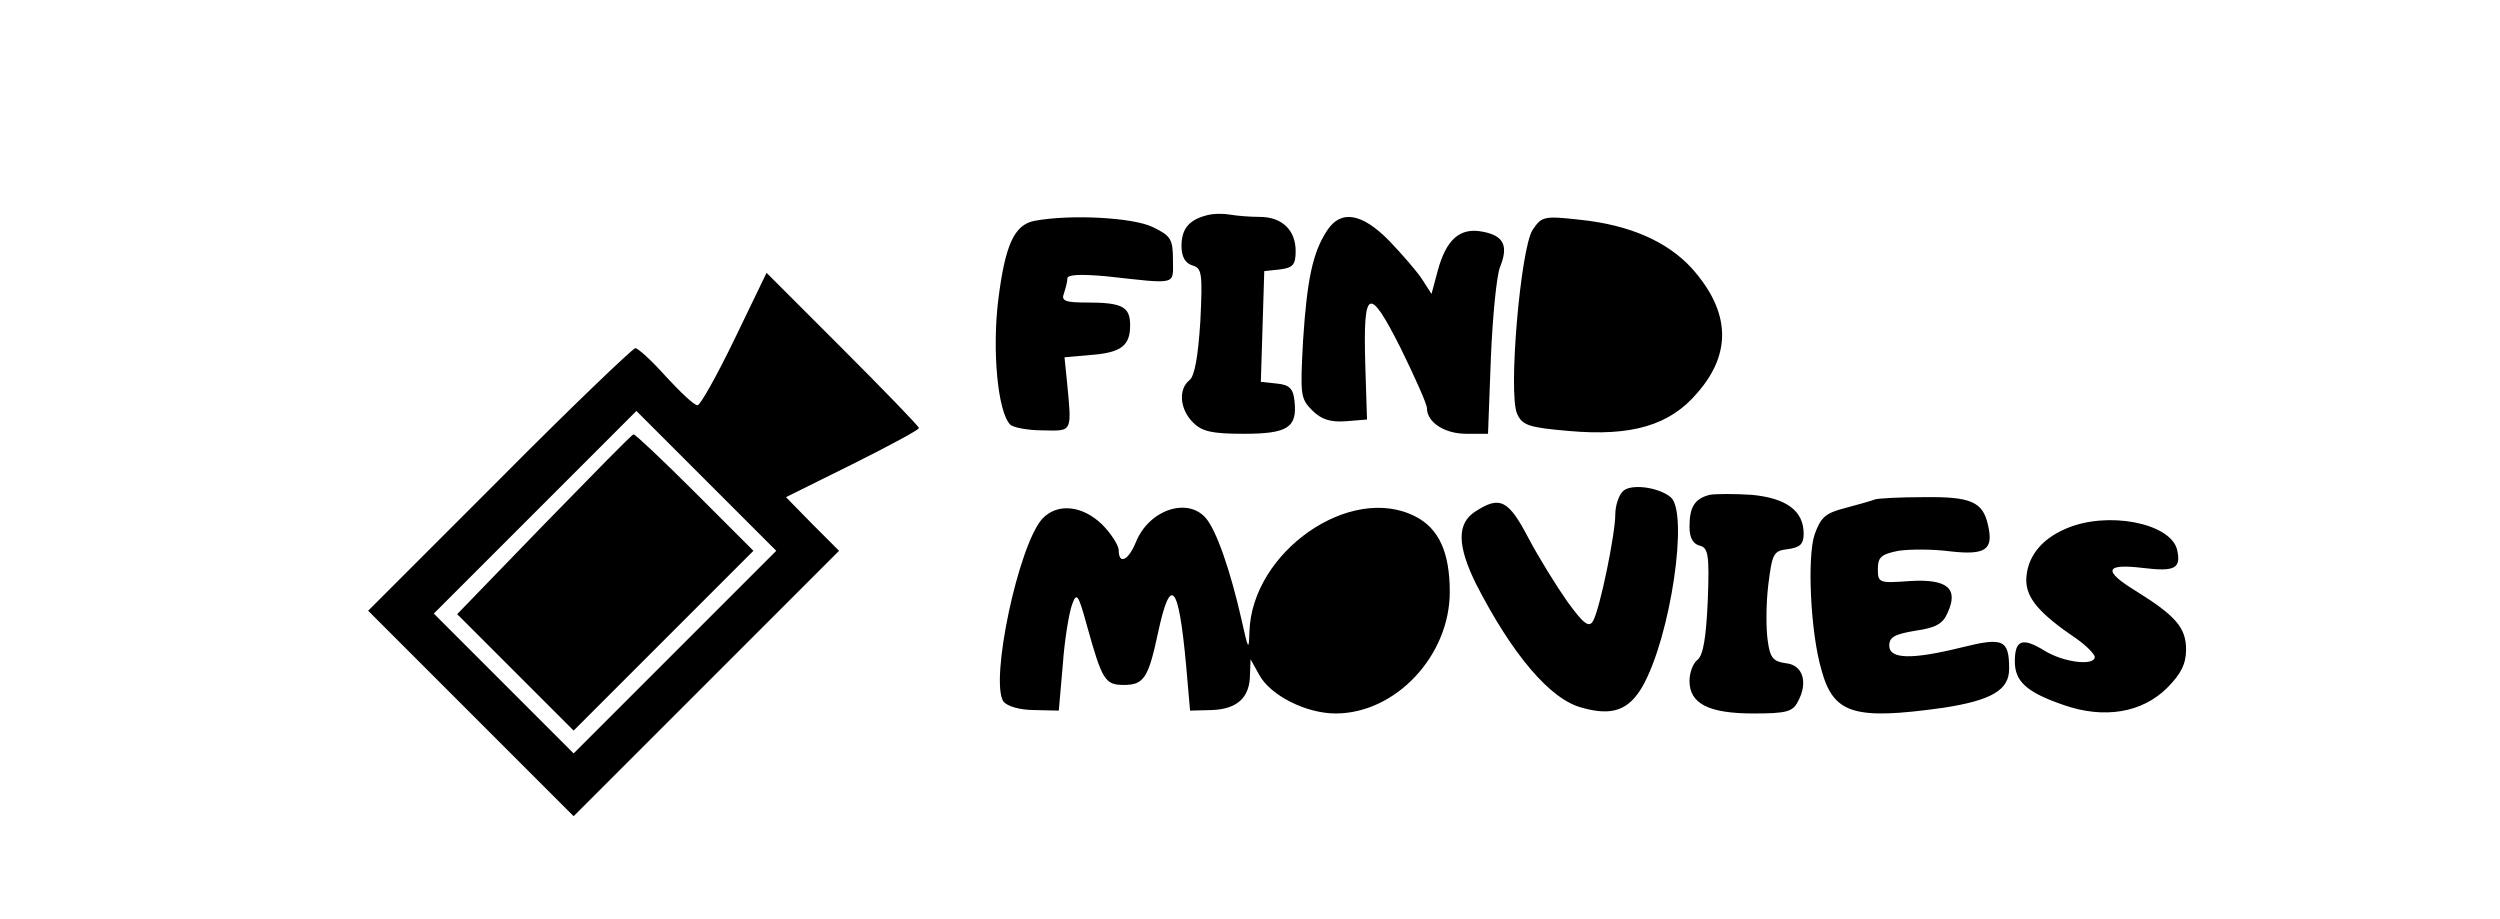
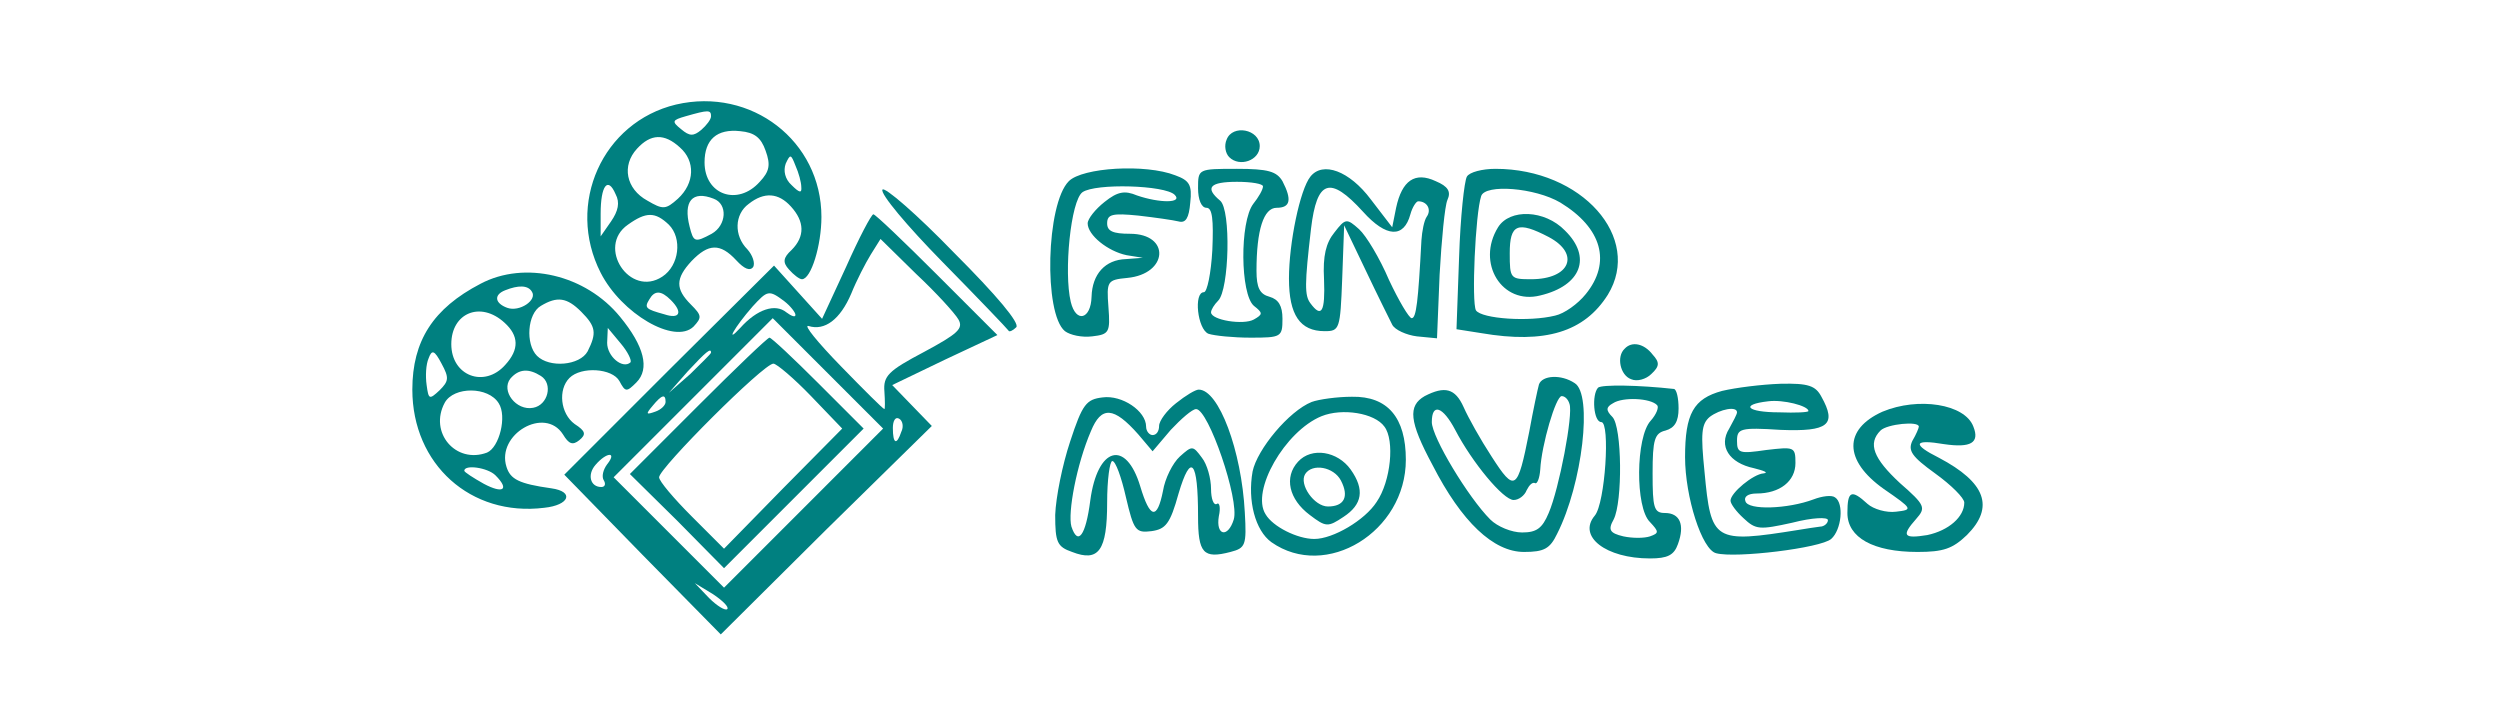
- <svg xmlns="http://www.w3.org/2000/svg" version="1.0" width="584" height="214.667" viewBox="0 0 438 161">
-   <path d="M211.5 37.7c-3.2.8-4.5 2.4-4.5 5.4 0 1.8.6 3 1.9 3.4 1.7.5 1.8 1.4 1.4 9.8-.4 6.2-1 9.6-1.9 10.3-2 1.6-1.7 5.1.6 7.4 1.6 1.6 3.3 2 8.9 2 7.7 0 9.4-1.1 8.9-5.7-.2-2.2-.9-2.9-3.1-3.1l-2.8-.3.3-9.7.3-9.7 2.8-.3c2.2-.3 2.7-.8 2.7-3.2 0-3.7-2.4-6-6.3-6-1.8 0-4.1-.2-5.2-.4-1.1-.2-2.9-.2-4 .1zM181.2 38.7c-3.5.7-5.1 4.2-6.3 13.8-1.1 8.9-.1 19.7 2.1 21.9.5.5 3.1 1 5.7 1 5.3.1 5.1.5 4.2-8.9l-.4-3.9 4.5-.4c5.4-.4 7-1.6 7-5.2 0-3.3-1.4-4-7.7-4-3.7 0-4.4-.3-3.9-1.6.3-.9.6-2 .6-2.6 0-.7 2.2-.8 6.8-.4 12.7 1.4 11.7 1.6 11.7-2.9 0-3.6-.4-4.2-3.5-5.7-3.4-1.7-14.5-2.3-20.8-1.1zM232.5 40.4c-2.5 3.8-3.5 8.5-4.2 19.2-.5 9.5-.5 10.2 1.6 12.3 1.6 1.6 3.2 2.1 5.9 1.9l3.7-.3-.3-9.5c-.4-13.6.6-14.1 6.2-3 2.5 5.1 4.6 9.8 4.6 10.5 0 2.5 3.1 4.5 6.9 4.5h3.8l.5-13.3c.3-7.2 1-14.4 1.6-15.9 1.5-3.7.7-5.5-3-6.2-4-.8-6.4 1.3-7.9 6.8l-1.1 4.1-1.6-2.5c-.9-1.4-3.5-4.4-5.8-6.8-4.8-4.9-8.5-5.5-10.9-1.8zM268.5 40.3c-2.1 3.3-4.3 28.7-2.7 32.2.9 2 2 2.4 9 3 11.1 1 17.8-1 22.6-6.7 6.1-7 5.7-14.3-1-21.8-4.3-4.7-10.9-7.6-19.6-8.5-6.3-.7-6.7-.6-8.3 1.8zM128.7 59.4c-3.1 6.4-6 11.6-6.5 11.6-.6 0-3-2.3-5.5-5-2.5-2.8-4.9-5-5.4-5-.4 0-11.2 10.3-23.8 23l-23 23 18 18 18 18 23.2-23.2L147 96.5l-4.7-4.7-4.6-4.7 11.7-5.8c6.4-3.2 11.6-6 11.6-6.3 0-.3-6-6.5-13.4-13.9l-13.3-13.3-5.6 11.6zm-10.4 54.8L100.5 132l-12.2-12.2L76 107.5l17.7-17.7L111.5 72l12.2 12.2L136 96.5l-17.7 17.7z" />
-   <path d="M95.3 91.9l-15.2 15.7 10.2 10.2 10.2 10.2 15.8-15.8L132 96.5l-10.3-10.3c-5.6-5.6-10.5-10.2-10.7-10.1-.3 0-7.3 7.2-15.7 15.8zM284.3 86.1c-.7.7-1.3 2.5-1.3 4 0 3.5-2.7 16.6-3.9 18.7-.7 1.2-1.6.6-4.5-3.4-1.9-2.7-5-7.7-6.8-11.1-3.5-6.7-5-7.5-9.3-4.7-3.3 2.1-3.2 6 .1 12.7 6.3 12.3 13 20.3 18.6 21.7 5.3 1.5 8.2.4 10.6-3.8 4.9-8.7 8.1-30.4 4.9-33.1-2.2-1.8-7.1-2.4-8.4-1zM299.5 86.7c-2.6.7-3.5 2.1-3.5 5.6 0 1.9.6 3 1.8 3.3 1.5.4 1.7 1.6 1.4 9.7-.3 6.5-.8 9.5-1.8 10.3-.8.6-1.4 2.3-1.4 3.7 0 4 3.4 5.7 11.2 5.7 5.8 0 6.9-.3 7.8-2.1 1.8-3.3.9-6.4-2.1-6.7-2.2-.3-2.8-.9-3.2-4-.3-2-.3-6.4.1-9.7.7-5.6.9-6 3.5-6.3 2.1-.3 2.7-.9 2.7-2.7 0-4-3-6.2-9-6.8-3-.2-6.4-.2-7.5 0zM328.5 87.5c-.5.2-2.9.9-5.2 1.5-3.5.9-4.3 1.6-5.4 4.7-1.3 4-.7 17.1 1.2 23.6 2.1 7.8 5.7 8.9 21.4 6.7 8.4-1.3 11.5-3.1 11.5-6.8 0-5.1-1-5.6-8.2-3.8-8.9 2.2-12.8 2.1-12.8-.3 0-1.5 1-2 4.6-2.6 3.5-.5 4.8-1.2 5.6-3.1 2-4.3 0-6-6.6-5.6-5.4.4-5.6.3-5.6-2.1 0-2.1.6-2.6 3.6-3.2 2-.3 6.1-.3 9.1.1 6.2.7 7.6-.3 6.6-4.6-.9-4.1-3-5-11.2-4.9-4.2 0-8 .2-8.6.4zM182.6 90.9c-4.2 4.7-9.2 28.4-6.8 32 .6.8 2.8 1.5 5.4 1.5l4.3.1.7-8c.3-4.4 1.1-9.1 1.6-10.5.8-2.3 1.1-2 2.6 3.5 2.7 9.7 3.2 10.5 6.5 10.5 3.5 0 4.3-1.2 6-9.2 2.2-10.2 3.6-8.5 4.9 5.7l.7 8 3.9-.1c4.4-.2 6.6-2.2 6.6-6.3l.1-2.6 1.5 2.7c1.9 3.6 8.2 6.8 13.4 6.8 10.5 0 20-10.1 20-21.3 0-6.9-1.9-11.1-6-13.2-11.4-5.9-28.7 6.2-29.1 20.2-.1 3.4-.2 3.2-1.4-2.2-1.9-8.4-4.4-15.7-6.3-17.8-3.2-3.6-9.9-1.4-12.2 4.3-1.3 3.2-3 4-3 1.4 0-.8-1.3-2.9-2.9-4.5-3.5-3.4-7.9-3.8-10.5-1zM362 92.6c-4.5 1.9-6.9 5.1-7 9 0 3.2 2.3 5.9 8.8 10.3 1.7 1.2 3.2 2.7 3.2 3.2 0 1.6-5.4 1-8.8-1.1-3.9-2.4-5.2-1.9-5.2 1.9 0 3.5 2.1 5.4 8.5 7.6 7.1 2.5 13.8 1.4 18.2-3 2.4-2.4 3.3-4.2 3.3-6.7 0-3.8-1.8-5.9-8.7-10.2-5.9-3.6-5.6-4.9 1.1-4.1 5.7.7 6.8.1 6-3.3-1.3-4.6-12.2-6.7-19.4-3.6z" />
+ <svg xmlns="http://www.w3.org/2000/svg" version="1.0" width="140" height="40" viewBox="0 0 300 110">
+   <g fill="teal">
+     <path d="M61.6 16.1C50.3 18.8 44.6 31.4 50 42c3.2 6.3 11.4 11.1 14.3 8.3 1.3-1.4 1.3-1.7-.4-3.4-2.4-2.4-2.4-4 .1-6.7 2.6-2.7 4.4-2.8 6.9-.1 1.2 1.3 2.1 1.7 2.6 1 .3-.6-.1-1.8-.9-2.7-2.1-2.1-2-5.4.2-7 2.4-1.9 4.6-1.7 6.5.4 2.1 2.3 2.2 4.6.1 6.7-1.3 1.2-1.4 1.9-.4 3 .7.8 1.6 1.5 2 1.5 1.4 0 3-5.2 3-9.6 0-11.7-10.8-20-22.4-17.3zm5.4 1.8c0 .5-.7 1.4-1.5 2.1-1.2 1-1.8 1-3.1-.1-1.5-1.2-1.4-1.4.7-2 3.5-1 3.9-1 3.9 0zm8.4 5.3c.8 2.2.6 3.2-.9 4.8-3.4 3.8-8.5 2-8.5-3 0-3.5 1.9-5.2 5.5-4.8 2.2.2 3.2 1 3.9 3zm-13.2-.5c2.4 2.1 2.3 5.5-.3 7.9-1.9 1.7-2.3 1.7-4.7.3-3.3-1.8-4-5.4-1.6-8 2.1-2.3 4.2-2.4 6.6-.2zm18.7 6.1c.1 1-.3.9-1.5-.3-1-.9-1.3-2.2-.9-3.3.7-1.5.8-1.5 1.5.3.5 1.1.9 2.6.9 3.3zm-29.3 5.3L50 36.4v-3.5c0-4.3 1.1-5.8 2.3-3 .7 1.3.4 2.6-.7 4.2zm15.8-3.5c2.2.8 2 4.1-.3 5.4-2.6 1.4-2.8 1.3-3.4-1.1-1-3.9.4-5.6 3.7-4.3zm-6.9 4c2.1 2.1 1.6 6.3-1 8-5 3.3-10.2-4.6-5.3-8 2.8-2 4.2-2 6.3 0zm.3 11.6c1.9 1.9 1.4 3-1 2.2-2.9-.8-3.1-1-2.3-2.3.8-1.4 1.8-1.4 3.3.1zM146.4 21.5c-.4.9-.2 2.1.4 2.7 1.6 1.6 4.7.5 4.7-1.7 0-2.6-4.2-3.4-5.1-1zM122.1 27.9c-3.5 3.5-3.9 20.4-.6 23.1.8.6 2.6 1 4.2.8 2.6-.3 2.8-.6 2.5-4.5-.3-4-.2-4.2 2.9-4.5 6.3-.6 6.7-6.8.4-6.8-2.6 0-3.5-.4-3.5-1.6 0-1.4.8-1.6 4.8-1.2 2.6.3 5.4.7 6.2.9 1.1.3 1.6-.5 1.8-2.9.3-2.7-.1-3.4-2.3-4.2-4.6-1.8-14.3-1.2-16.4.9zm16.3 2.1c1.3 1.3-2.3 1.3-5.8.1-1.9-.8-3-.6-5 1-1.4 1.1-2.6 2.6-2.6 3.3 0 1.8 3.1 4.3 6 4.9l2.5.4-2.6.2c-3.2.1-5.2 2.3-5.3 5.8-.1 3.5-2.4 4.1-3.2.8-1.1-4.6 0-15.6 1.8-16.9 2-1.4 12.7-1.1 14.2.4zM142 29c0 1.7.5 3 1.3 3 .9 0 1.1 1.8.9 6.5-.2 3.6-.8 6.5-1.3 6.5-1.6 0-1 5.7.7 6.4.9.3 3.8.6 6.5.6 4.7 0 4.9-.1 4.9-2.9 0-2-.6-3-2-3.4-1.5-.4-2-1.4-2-4 0-6.3 1.1-9.7 3.1-9.7 2.1 0 2.4-1.2.9-4.1-.9-1.5-2.2-1.9-7-1.9-6 0-6 0-6 3zm10-.3c0 .5-.7 1.7-1.5 2.7-2.1 2.8-2 13.9.1 15.7 1.4 1.1 1.4 1.3 0 2.1-1.6.9-6.6.1-6.6-1.1 0-.4.5-1.2 1.1-1.8 1.7-1.7 2-14 .3-15.4-2.4-2-1.6-2.9 2.6-2.9 2.2 0 4 .3 4 .7zM159.3 27.2c-1.6 2-3.3 10.2-3.3 15.7 0 5.6 1.7 8.1 5.5 8.1 2.3 0 2.4-.3 2.7-8.1l.3-8.2 3.3 6.9c1.8 3.8 3.7 7.6 4.1 8.4.4.8 2.2 1.6 3.8 1.8l3.1.3.4-9.8c.3-5.4.8-10.6 1.2-11.5.6-1.3.1-2.1-1.8-2.9-3.2-1.5-5.2-.1-6.1 4.1l-.6 3-3.3-4.3c-3.3-4.4-7.4-5.9-9.3-3.5zm8.1 5.4c3.6 4 6.3 4.1 7.3.4.3-1.1.9-2 1.2-2 1.4 0 2.1 1.3 1.3 2.4-.4.6-.7 2.2-.8 3.6-.5 9.5-.8 12-1.5 12-.4 0-2-2.7-3.5-5.9-1.4-3.3-3.5-6.8-4.6-7.8-1.9-1.7-2.1-1.7-3.8.5-1.3 1.6-1.8 3.6-1.6 7.2.2 5.1-.4 6-2.1 3.7-.9-1.2-.9-2.9.1-11.5.9-7.5 2.9-8.2 8-2.6zM183.4 27.2c-.4.7-1 6.2-1.2 12.4l-.4 11.1 3.8.6c9.9 1.7 15.9-.2 19.5-5.9 5.4-8.8-4-19.4-17.3-19.4-2 0-4 .5-4.4 1.2zm14.4 4c6.4 3.9 7.9 9.2 3.9 14.1-1.2 1.5-3.3 3-4.7 3.3-4 1-11.3.5-12.2-.8-.7-1.2-.1-14.9.8-17.6.6-1.9 8.3-1.3 12.2 1z" />
+     <path d="M188.2 35c-3.4 5.5.6 12 6.5 10.5 6.3-1.5 8-5.9 3.8-10-3.1-3.2-8.5-3.4-10.3-.5zm7.8 1.5c4.9 2.6 3.3 6.5-2.7 6.5-3.2 0-3.3-.1-3.3-4 0-4.5 1.2-5 6-2.5zM93.4 29.2c-.4.6 3.8 5.6 9.2 11.1 5.5 5.6 10 10.3 10.2 10.6.1.3.7 0 1.2-.5.6-.6-3-4.9-9.6-11.5-5.7-5.9-10.7-10.2-11-9.7zM87.8 41.1l-3.7 8-3.7-4.1-3.7-4.1L60.5 57 44.4 73.1l12 12.3 12.1 12.3 16.2-16.1 16.3-16-3.1-3.2-3-3.1 8.1-3.9 8.1-3.8-9.3-9.3C96.7 37.2 92.3 33 92 33c-.3 0-2.2 3.6-4.2 8.1zm17.3 8.1c.8 1.4-.1 2.2-5.3 5-5.5 2.9-6.3 3.7-6.1 6.1.1 1.5.1 2.7 0 2.7-.2 0-3.2-3-6.7-6.6-3.6-3.7-5.8-6.4-5-6.2 2.5.8 4.9-1 6.6-5 .8-2 2.2-4.7 3-6l1.5-2.4 5.5 5.4c3.1 2.9 6 6.1 6.5 7zm-26.8-2.8c.9.7 1.7 1.7 1.7 2.1 0 .4-.6.2-1.4-.4-1.7-1.4-4.5-.5-7.1 2.4-2.4 2.6-.9-.1 1.9-3.3 2.3-2.5 2.5-2.6 4.9-.8zm3 31.8L69 90.5 60.5 82 52 73.5l12.2-12.2L76.5 49l8.5 8.5 8.5 8.5-12.2 12.2zM67 54.3c0 .2-1.5 1.6-3.2 3.3l-3.3 2.9 2.9-3.3c2.8-3 3.6-3.7 3.6-2.9zm-7 7.6c0 .5-.7 1.2-1.6 1.5-1.4.5-1.5.4-.4-.9 1.4-1.7 2-1.9 2-.6zm36.3 4.6c-.7 2.1-1.3 1.9-1.3-.6 0-1.1.4-1.8 1-1.4.5.3.7 1.2.3 2zm-45.3 5c-.6.8-.9 1.9-.5 2.5.3.5.2 1-.4 1-1.7 0-2.2-1.9-.9-3.4 1.7-2 3.4-2.1 1.8-.1zm18.5 22.3c-.3.3-1.6-.5-2.8-1.7l-2.2-2.3 2.8 1.7c1.5 1 2.5 2 2.2 2.3z" />
+     <path d="M65 62.5L54.5 73l7.3 7.2 7.2 7.3 10.7-10.7L90.5 66l-7-7c-3.8-3.8-7.2-7-7.5-7-.3 0-5.2 4.7-11 10.5zM82.4 61l4.8 5-9.1 9.2-9.1 9.3-5-5c-2.7-2.7-5-5.4-5-6C59 72.1 75.1 56 76.6 56c.5 0 3.2 2.3 5.8 5zM31.5 43.7C24.2 47.5 21 52.5 21 60c0 11.5 9 19.6 20.3 18.2 3.9-.4 4.7-2.5 1.1-3-5-.7-6.3-1.4-6.9-3.3-1.6-5 5.9-9.4 8.7-5 .9 1.5 1.5 1.7 2.5.9 1.1-.9 1-1.4-.7-2.5-2.2-1.6-2.6-5.3-.8-7.1 1.8-1.8 6.6-1.5 7.7.5.9 1.7 1.1 1.7 2.6.2 2.1-2.1 1.2-5.6-2.5-10.1-5.3-6.5-14.7-8.7-21.5-5.1zm7.9 1.2c.9 1.3-1.9 3.2-3.8 2.5-1.9-.7-2.1-2-.3-2.7 2-.8 3.5-.8 4.1.2zM47 48c2.3 2.3 2.4 3.3 1 6.1-1.2 2.2-5.9 2.6-7.8.7-1.8-1.8-1.5-6.5.6-7.7 2.5-1.5 4-1.3 6.2.9zm-11.8 1.7c2.2 2 2.3 4.1.1 6.5-3.2 3.6-8.3 1.7-8.3-3.2 0-4.8 4.5-6.7 8.2-3.3zm19.4 6.1c-1.2 1.1-3.6-.9-3.6-3l.1-2.3 2 2.4c1.1 1.3 1.7 2.6 1.5 2.9zm-29.4 4.3c-1.6 1.5-1.7 1.4-2-.8-.2-1.4-.1-3.2.3-4.1.5-1.4.9-1.3 2 .8 1.2 2.2 1.1 2.7-.3 4.1zm15.6-2.2c1.9 1.2 1.1 4.5-1.2 4.9-2.6.5-5-2.6-3.5-4.5 1.3-1.5 2.8-1.6 4.7-.4zm-6.5 4.2c1.3 2 .1 6.8-1.8 7.6-4.8 1.8-9-3.1-6.5-7.7 1.4-2.5 6.7-2.5 8.3.1zm-.5 11.1c2.2 2.2 1.2 2.9-1.8 1.3-1.6-.9-3-1.8-3-2 0-1 3.6-.5 4.8.7zM207.7 53.7c-1.3 1.2-.7 4.1 1 4.7.9.4 2.3 0 3.1-.8 1.3-1.2 1.3-1.8.2-3-1.3-1.7-3.2-2.1-4.3-.9zM194.5 59.2c-.2.7-.9 4-1.5 7.3-1.8 9.1-2.2 9.4-5.8 3.8-1.7-2.6-3.6-6-4.3-7.6-1.3-2.9-2.9-3.3-6-1.7-2.6 1.5-2.4 3.9 1.2 10.6 4.5 8.8 9.4 13.4 14.1 13.4 3.1 0 4-.5 5.1-2.8 3.9-7.7 5.5-21.5 2.7-23.2-2.1-1.4-5-1.2-5.5.2zm4.7 3c.6 1.6-1.6 13.1-3.2 16.8-1 2.4-1.9 3-4.1 3-1.6 0-3.8-.9-4.9-2-3.4-3.4-9-12.7-9-15 0-3 1.7-2.4 3.6 1.2 2.6 5 7.4 10.8 9 10.8.8 0 1.7-.7 2-1.5.4-.8.9-1.3 1.3-1.1.3.2.7-.7.8-2.1.2-3.8 2.4-11.3 3.3-11.3.5 0 1 .5 1.2 1.2zM203.6 59.7c-1 1.1-.7 5.3.5 5.3 1.4 0 .6 12.5-1 14.4-2.7 3.2 1.7 6.6 8.5 6.6 2.7 0 3.7-.5 4.3-2.2 1.1-3 .3-4.8-2-4.8-1.7 0-1.9-.8-1.9-6.1 0-5.2.3-6.2 2-6.6 1.4-.4 2-1.4 2-3.4 0-1.6-.3-2.9-.7-3-5.4-.6-11.1-.7-11.7-.2zm9.1 2.7c.3.3-.1 1.4-1 2.4-2.3 2.5-2.4 13.4-.1 15.6 1.4 1.5 1.4 1.7 0 2.2-.9.3-2.7.3-4.1 0-2.1-.5-2.4-1-1.5-2.6 1.4-2.7 1.3-14.3-.2-15.8-1-1-1-1.5.1-2.1 1.5-1 5.8-.8 6.8.3zM222.7 60.2c-4.4 1.2-5.7 3.5-5.7 10.2 0 6.1 2.6 14.3 4.8 14.8 3 .8 16.1-.8 17.7-2.2 1.6-1.4 2-5.5.6-6.4-.5-.4-2-.2-3.3.3-4 1.5-10.1 1.7-10.5.3-.3-.7.4-1.2 1.7-1.2 3.6 0 6-1.9 6-4.7 0-2.5-.2-2.5-4.5-2-4.1.6-4.5.5-4.5-1.4s.5-2.1 6.7-1.7c7.4.3 8.7-.8 6.3-5.1-.9-1.7-2-2.1-6.3-2-2.9.1-6.9.6-9 1.1zm13.3 3.1c0 .2-2 .3-4.5.2-5 0-6.1-1.2-1.7-1.7 2.3-.3 6.2.7 6.2 1.5zm-11 .2c0 .3-.6 1.4-1.2 2.5-1.7 2.7 0 5.3 3.8 6.1 1.6.4 2.3.7 1.5.8-1.6.1-5.1 3-5.1 4.2 0 .5.9 1.7 2 2.7 1.9 1.8 2.5 1.8 7.5.7 3.1-.8 5.5-.9 5.5-.4s-.6 1-1.2 1c-.7.1-2.2.3-3.3.5-13.1 2.1-13.5 1.8-14.5-8.9-.6-5.9-.5-7.4.8-8.5 1.6-1.2 4.2-1.7 4.2-.7zM138.6 62.1c-1.4 1.1-2.6 2.7-2.6 3.5 0 .8-.4 1.4-1 1.4-.5 0-1-.6-1-1.3 0-2.4-3.7-4.9-6.7-4.5-2.5.3-3.1 1-5 6.8-1.2 3.6-2.2 8.6-2.3 11.3 0 4.2.3 4.9 2.6 5.7 4.1 1.6 5.4-.2 5.4-7.6 0-3.5.4-6.4.8-6.4.5 0 1.4 2.5 2.1 5.6 1.2 5.1 1.5 5.5 3.9 5.2 2.2-.3 2.9-1.1 4.2-5.8 1.9-6.4 3-5.1 3 3.5 0 5.7.8 6.6 5 5.5 2.3-.6 2.5-1 2.2-6.1-.5-9.5-4-18.9-7.1-18.9-.5 0-2 .9-3.5 2.1zm-5.8 4.8l2.2 2.6 2.8-3.3c1.6-1.7 3.3-3.2 3.9-3.2 1.9 0 6.7 14 5.8 17-.9 2.9-2.8 2.5-2.3-.5.3-1.3.1-2.2-.3-1.9-.5.3-.9-.8-.9-2.3 0-1.6-.6-3.8-1.4-4.8-1.4-1.9-1.5-1.9-3.4-.2-1.1 1-2.3 3.4-2.6 5.3-.9 4.5-2 4.3-3.5-.7-2.2-7.3-6.6-6.1-7.7 2.2-.7 5.4-1.9 7-2.9 4-.6-2.1.8-9.6 3-14.7 1.6-3.9 3.5-3.8 7.3.5zM159.5 61.9c-3.5 1.4-8.4 7.3-9.1 10.7-.8 4.5.4 9.1 2.9 10.9 8.4 5.9 20.7-1.6 20.7-12.7 0-6.5-2.8-9.8-8.3-9.7-2.3 0-5.1.4-6.2.8zm11.2 3.8c1.6 2.1 1 8.4-1.2 11.6-1.8 2.8-6.7 5.7-9.6 5.7-2.6 0-6.4-1.9-7.5-3.8-2.3-3.6 3-12.8 8.6-15.1 3.2-1.3 8.2-.5 9.7 1.6z" />
+     <path d="M157.4 71.1c-2.2 2.4-1.4 5.8 1.8 8.2 2.5 1.9 2.8 1.9 5.2.3 2.9-1.9 3.3-4.2 1.1-7.3-2-2.8-6-3.5-8.1-1.2zM164 74c1.3 2.5.5 4-2 4-2.1 0-4.5-3.4-3.5-5 1.1-1.7 4.4-1.1 5.5 1zM247.4 63.4c-6 2.7-6 7.5.2 11.9 4.5 3.1 4.5 3.2 1.9 3.5-1.5.2-3.5-.4-4.4-1.2-2.5-2.3-3.1-2-3.1 1.4 0 3.8 4 6 10.8 6 4 0 5.4-.5 7.6-2.6 4.3-4.3 2.9-8.1-4.3-11.9-4.2-2.1-3.9-2.9.8-2.1 4.1.6 5.5-.2 4.5-2.7-1.3-3.5-8.5-4.6-14-2.3zm5.6 2.3c0 .2-.4 1.2-1 2.2-.7 1.5-.1 2.4 3.5 5 2.5 1.8 4.5 3.8 4.5 4.5 0 2.2-2.4 4.3-5.7 5-3.7.6-4 .1-1.7-2.5 1.5-1.7 1.4-2.1-2.5-5.5-4.1-3.8-5-6.1-3-8.1 1-1 5.9-1.5 5.9-.6z" />
+   </g>
</svg>
